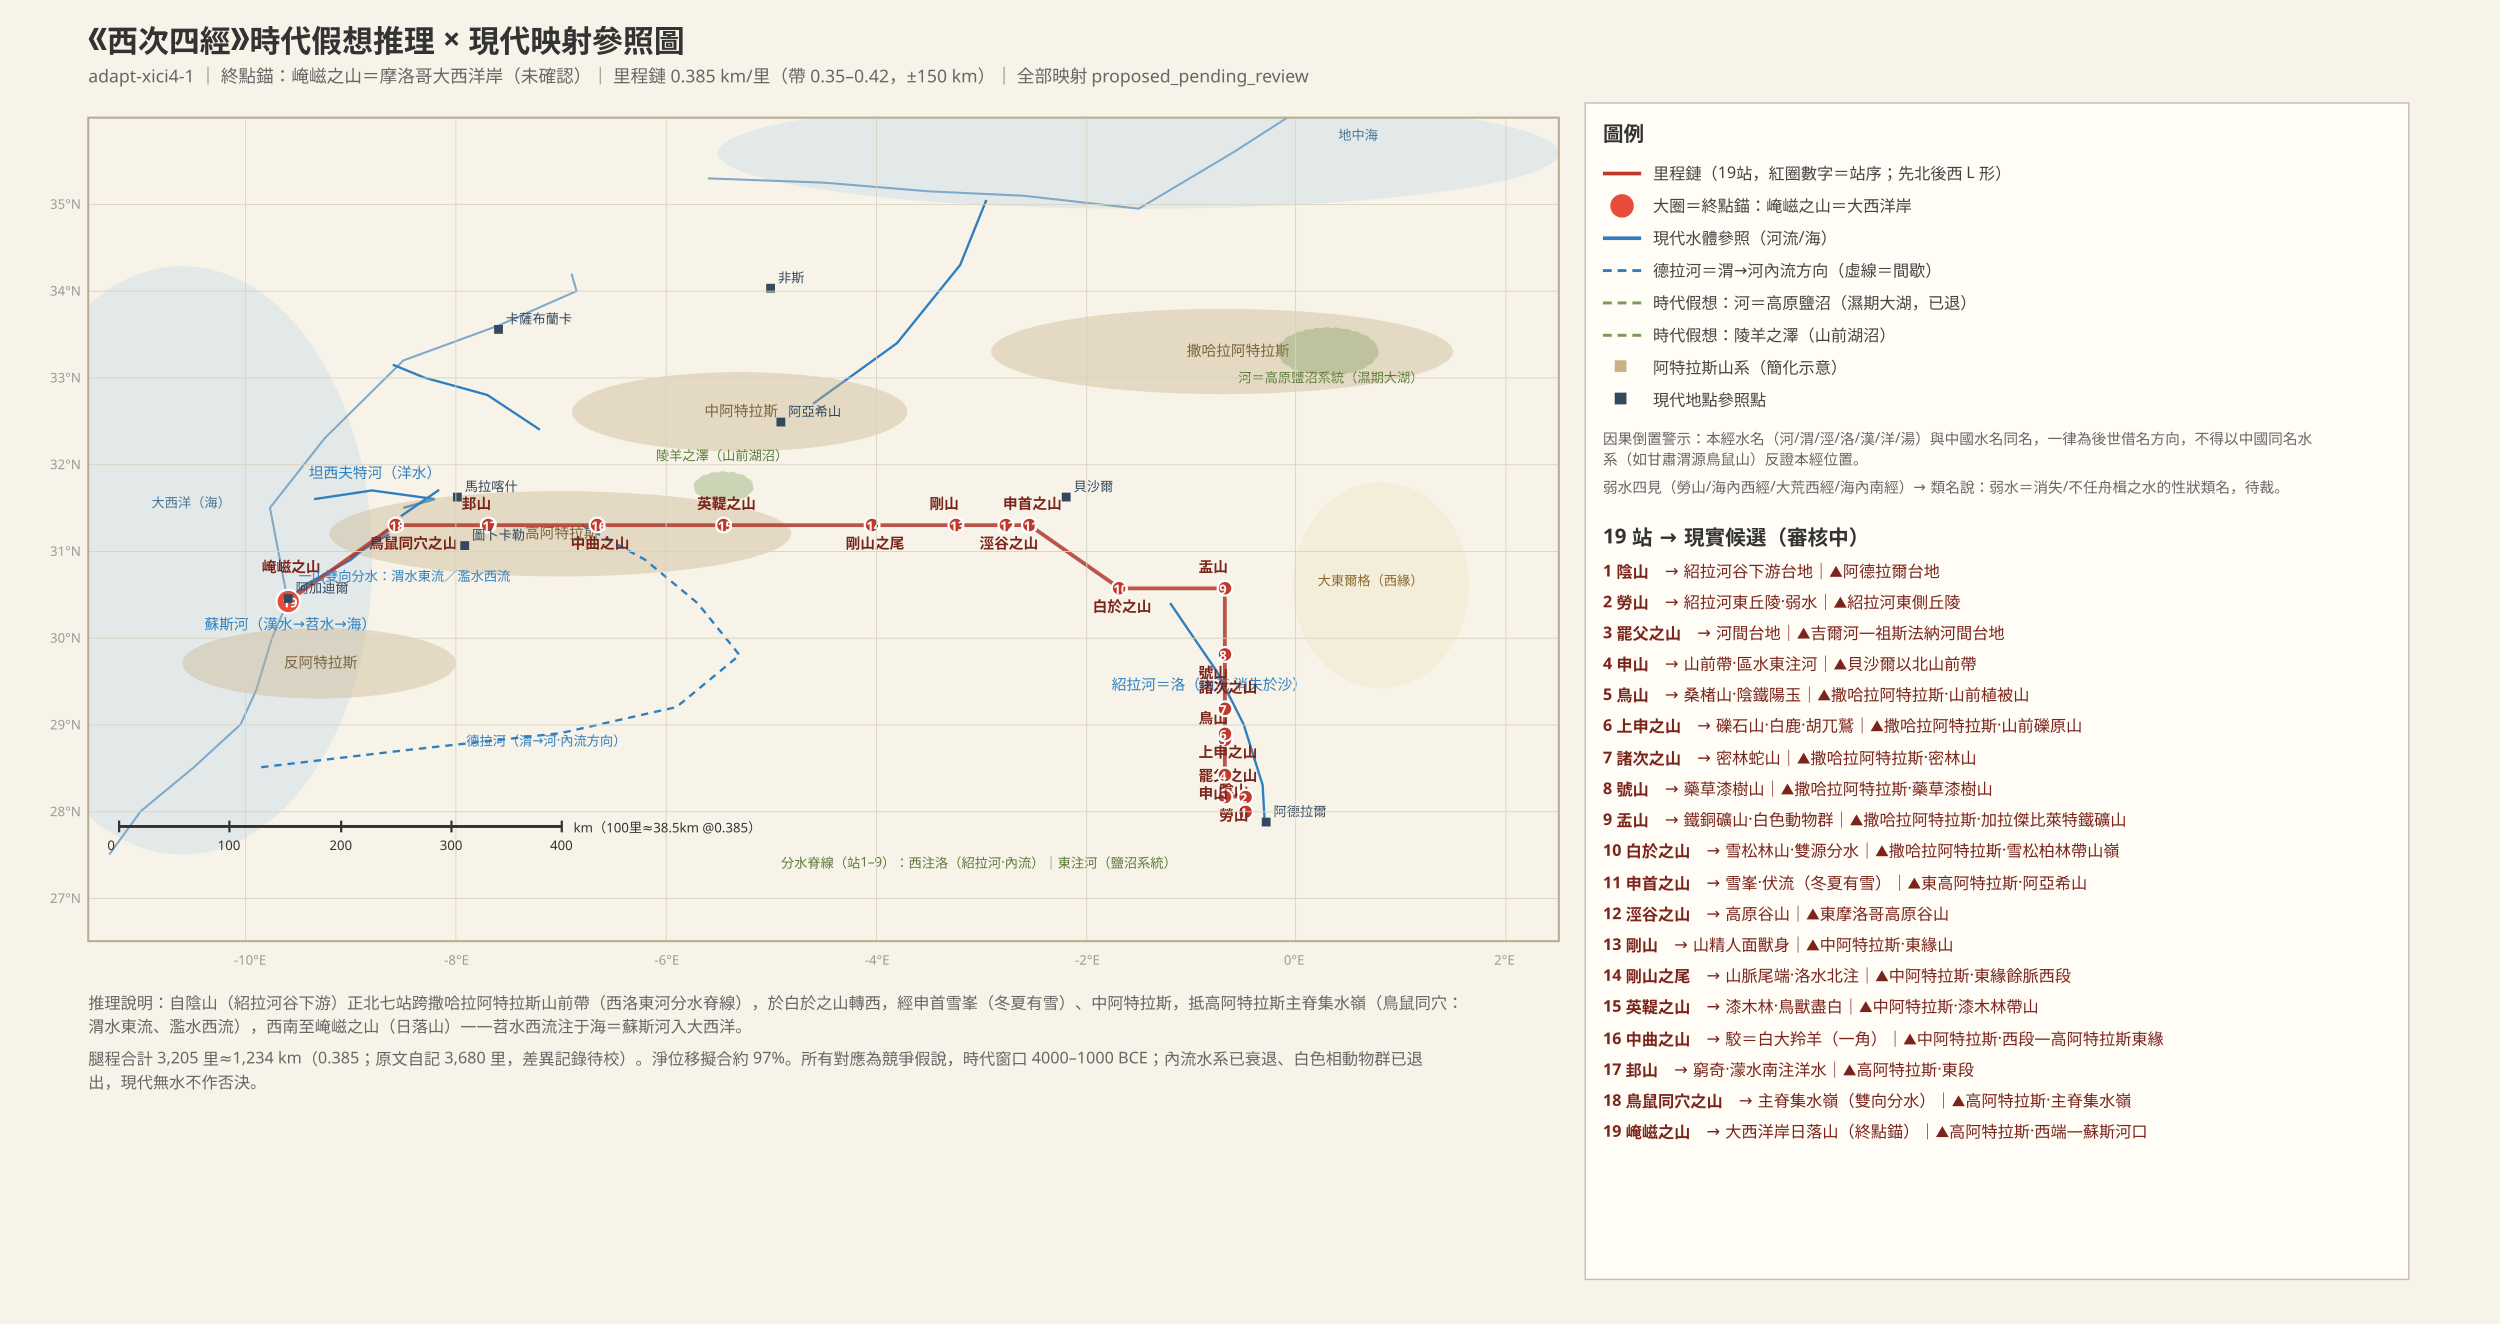
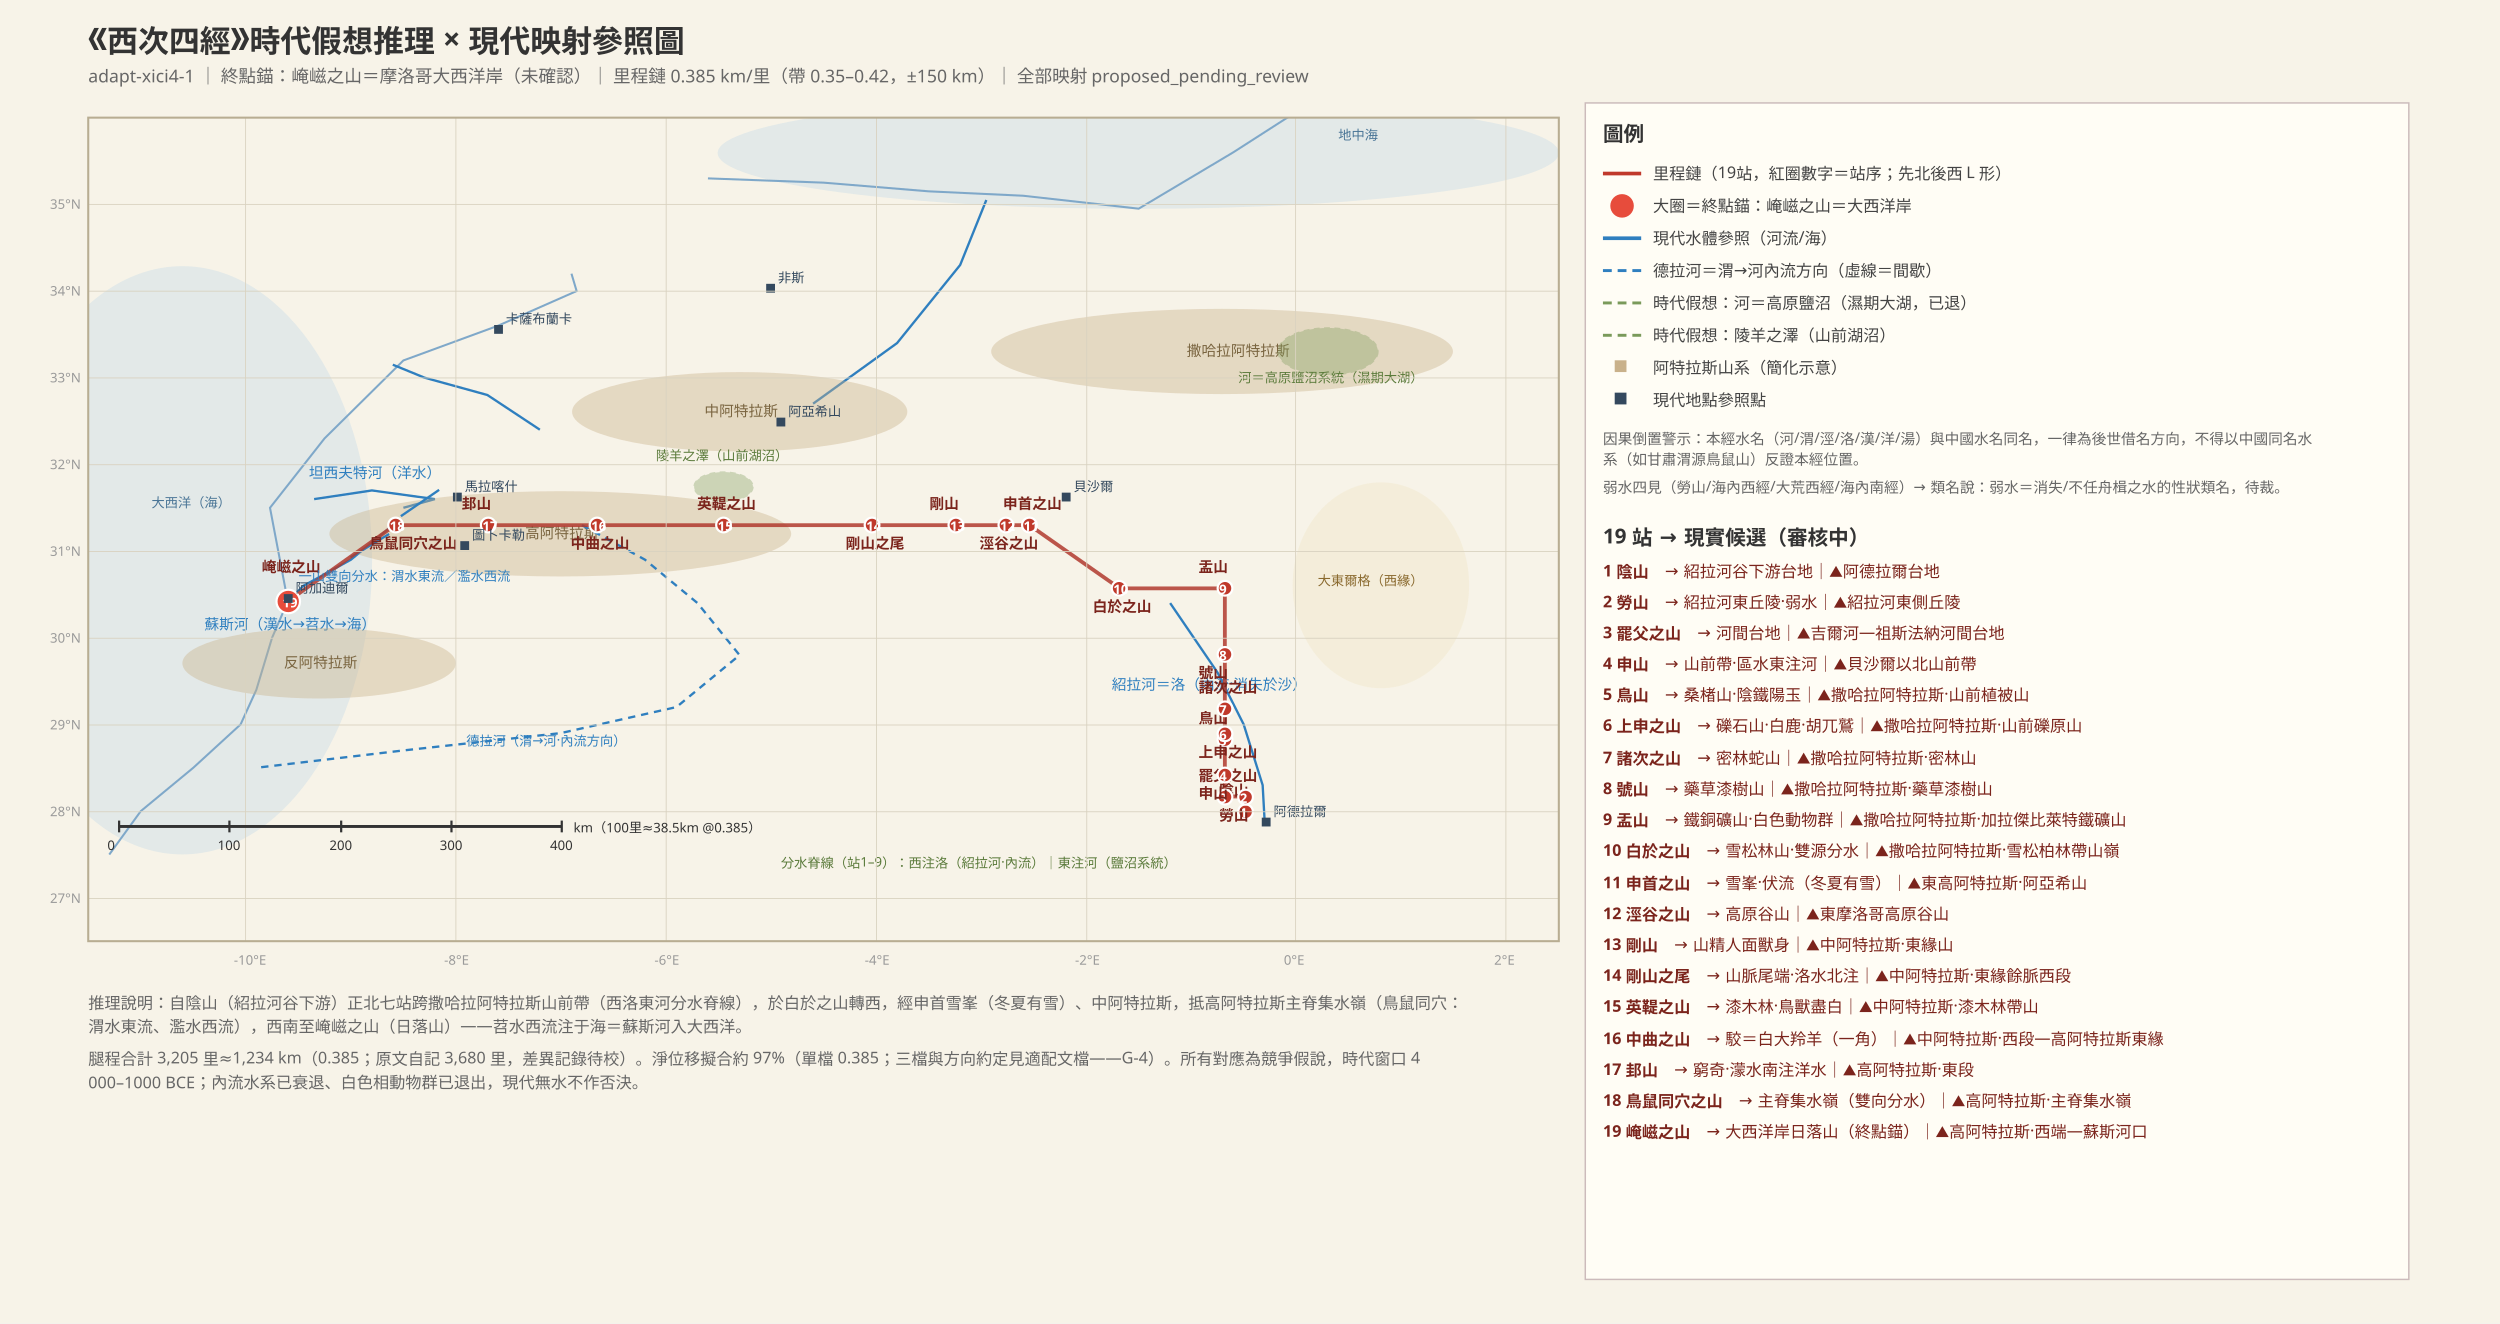
<svg xmlns="http://www.w3.org/2000/svg" width="1700" height="900" font-family="PingFang SC, Hiragino Sans GB, Microsoft YaHei, sans-serif">
  <rect width="1700" height="900" fill="#f7f3e8" />
  <defs>
    <marker id="arr" markerWidth="8" markerHeight="8" refX="7" refY="3" orient="auto">
      <path d="M0,0 L7,3 L0,6 Z" fill="#555" />
    </marker>
    <pattern id="sand" width="8" height="8" patternUnits="userSpaceOnUse">
      <rect width="8" height="8" fill="#efe3c0" />
      <circle cx="2" cy="2" r="0.8" fill="#d6b96a" />
      <circle cx="6" cy="6" r="0.8" fill="#d6b96a" />
    </pattern>
    <clipPath id="mapclip">
      <rect x="60" y="80" width="1000" height="560" />
    </clipPath>
  </defs>
  <text x="60" y="34" font-size="21" font-weight="bold" fill="#333">《西次四經》時代假想推理 × 現代映射參照圖</text>
  <text x="60" y="56" font-size="12" fill="#666">adapt-xici4-1 ｜ 終點錨：崦嵫之山＝摩洛哥大西洋岸（未確認）｜ 里程鏈 0.385 km/里（帶 0.35–0.42，±150 km）｜ 全部映射 proposed_pending_review</text>
  <g clip-path="url(#mapclip)">
    <ellipse cx="124" cy="381" rx="129" ry="200" fill="#bcd6e8" opacity="0.35" />
    <polyline points="388.6,186.1 392.1,197.9 338.6,221.5 274.3,245.1 220.7,298.1 183.6,345.3 195.7,408.9 185.0,433.7 174.3,469.1 163.6,492.6 131.4,522.1 95.7,551.6 74.3,581.1" fill="none" stroke="#7fa8c9" stroke-width="1.4" />
    <ellipse cx="774" cy="104" rx="286" ry="38" fill="#bcd6e8" opacity="0.35" />
    <polyline points="481.4,121.3 560.0,124.2 631.4,130.1 695.7,133.1 774.3,141.9 838.6,103.6 902.9,62.3 967.1,44.6 1060.0,35.8" fill="none" stroke="#7fa8c9" stroke-width="1.4" />
    <ellipse cx="939" cy="398" rx="60" ry="70" fill="#efe3c0" opacity="0.35" />
    <polyline points="267.1,357.1 238.6,380.6 206.4,398.3 195.7,408.9" fill="none" stroke="#2f7fbf" stroke-width="1.6" />
    <text x="139" y="428" font-size="10" fill="#2f7fbf">蘇斯河（漢水→苕水→海）</text>
    <polyline points="274.3,345.3 295.7,339.4 252.9,333.5 213.6,339.4" fill="none" stroke="#2f7fbf" stroke-width="1.6" />
    <text x="210" y="325" font-size="10" fill="#2f7fbf">坦西夫特河（洋水）</text>
    <polyline points="367.1,292.2 331.4,268.6 288.6,256.8 267.1,248.0" fill="none" stroke="#2f7fbf" stroke-width="1.6" />
    <polyline points="552.9,274.5 610.0,233.3 652.9,180.2 670.7,136.0" fill="none" stroke="#2f7fbf" stroke-width="1.6" />
    <polyline points="795.7,410.1 827.9,457.3 845.7,492.6 858.6,533.9 860.0,559.2" fill="none" stroke="#2f7fbf" stroke-width="1.6" />
    <text x="756" y="469" font-size="10" fill="#2f7fbf">紹拉河＝洛（內流·消失於沙）</text>
    <ellipse cx="381" cy="363" rx="157" ry="29" fill="#c9b18a" opacity="0.4" />
    <text x="357" y="366" font-size="10" fill="#7a6540">高阿特拉斯</text>
    <ellipse cx="503" cy="280" rx="114" ry="27" fill="#c9b18a" opacity="0.4" />
    <text x="479" y="283" font-size="10" fill="#7a6540">中阿特拉斯</text>
    <ellipse cx="831" cy="239" rx="157" ry="29" fill="#c9b18a" opacity="0.4" />
    <text x="807" y="242" font-size="10" fill="#7a6540">撒哈拉阿特拉斯</text>
    <ellipse cx="217" cy="451" rx="93" ry="24" fill="#c9b18a" opacity="0.4" />
    <text x="193" y="454" font-size="10" fill="#7a6540">反阿特拉斯</text>
    <polyline points="395.7,357.1 438.6,380.6 474.3,410.1 502.9,445.5 460.0,480.8 381.4,498.5 274.3,510.3 174.3,522.1" fill="none" stroke="#2f7fbf" stroke-width="1.6" stroke-dasharray="5 4" />
    <ellipse cx="903" cy="239" rx="34" ry="16" fill="#7a9a5a" opacity="0.35" stroke="#7a9a5a" stroke-dasharray="4 3" />
    <ellipse cx="492" cy="331" rx="20" ry="10" fill="#7a9a5a" opacity="0.35" stroke="#7a9a5a" stroke-dasharray="4 3" />
    <polyline points="272.6,351.0 298.6,333.1" fill="none" stroke="#2f7fbf" stroke-width="1.6" />
    <polyline points="264.6,363.1 238.4,379.0" fill="none" stroke="#2f7fbf" stroke-width="1.6" />
    <polyline points="847.1,551.6 847.1,541.6 832.9,541.6 832.9,527.4 832.9,502.7 832.9,498.5 832.9,482.0 832.9,445.5 832.9,400.1 761.4,400.1 700.0,357.1 684.3,357.1 650.0,357.1 592.9,357.1 492.1,357.1 406.4,357.1 332.1,357.1 268.6,357.1 195.7,408.9" fill="none" stroke="#b03a2e" stroke-width="2.6" opacity="0.85" />
    <circle cx="847" cy="552" r="5" fill="#c0392b" stroke="#fff" stroke-width="1.5" />
    <text x="843" y="556" font-size="9" fill="#fff" font-weight="bold">1</text>
    <text x="829" y="541" font-size="10" fill="#7b241c" font-weight="bold">陰山</text>
    <circle cx="847" cy="542" r="5" fill="#c0392b" stroke="#fff" stroke-width="1.5" />
    <text x="843" y="546" font-size="9" fill="#fff" font-weight="bold">2</text>
    <text x="829" y="558" font-size="10" fill="#7b241c" font-weight="bold">勞山</text>
    <circle cx="833" cy="542" r="5" fill="#c0392b" stroke="#fff" stroke-width="1.5" />
    <text x="829" y="546" font-size="9" fill="#fff" font-weight="bold">3</text>
    <text x="815" y="531" font-size="10" fill="#7b241c" font-weight="bold">罷父之山</text>
    <circle cx="833" cy="527" r="5" fill="#c0392b" stroke="#fff" stroke-width="1.5" />
    <text x="829" y="531" font-size="9" fill="#fff" font-weight="bold">4</text>
    <text x="815" y="543" font-size="10" fill="#7b241c" font-weight="bold">申山</text>
    <circle cx="833" cy="503" r="5" fill="#c0392b" stroke="#fff" stroke-width="1.5" />
    <text x="829" y="507" font-size="9" fill="#fff" font-weight="bold">5</text>
    <text x="815" y="492" font-size="10" fill="#7b241c" font-weight="bold">鳥山</text>
    <circle cx="833" cy="499" r="5" fill="#c0392b" stroke="#fff" stroke-width="1.5" />
    <text x="829" y="503" font-size="9" fill="#fff" font-weight="bold">6</text>
    <text x="815" y="515" font-size="10" fill="#7b241c" font-weight="bold">上申之山</text>
    <circle cx="833" cy="482" r="5" fill="#c0392b" stroke="#fff" stroke-width="1.5" />
    <text x="829" y="486" font-size="9" fill="#fff" font-weight="bold">7</text>
    <text x="815" y="471" font-size="10" fill="#7b241c" font-weight="bold">諸次之山</text>
    <circle cx="833" cy="445" r="5" fill="#c0392b" stroke="#fff" stroke-width="1.5" />
    <text x="829" y="449" font-size="9" fill="#fff" font-weight="bold">8</text>
    <text x="815" y="461" font-size="10" fill="#7b241c" font-weight="bold">號山</text>
    <circle cx="833" cy="400" r="5" fill="#c0392b" stroke="#fff" stroke-width="1.5" />
    <text x="829" y="404" font-size="9" fill="#fff" font-weight="bold">9</text>
    <text x="815" y="389" font-size="10" fill="#7b241c" font-weight="bold">盂山</text>
    <circle cx="761" cy="400" r="5" fill="#c0392b" stroke="#fff" stroke-width="1.5" />
    <text x="757" y="404" font-size="9" fill="#fff" font-weight="bold">10</text>
    <text x="743" y="416" font-size="10" fill="#7b241c" font-weight="bold">白於之山</text>
    <circle cx="700" cy="357" r="5" fill="#c0392b" stroke="#fff" stroke-width="1.5" />
    <text x="696" y="361" font-size="9" fill="#fff" font-weight="bold">11</text>
    <text x="682" y="346" font-size="10" fill="#7b241c" font-weight="bold">申首之山</text>
    <circle cx="684" cy="357" r="5" fill="#c0392b" stroke="#fff" stroke-width="1.5" />
    <text x="680" y="361" font-size="9" fill="#fff" font-weight="bold">12</text>
    <text x="666" y="373" font-size="10" fill="#7b241c" font-weight="bold">涇谷之山</text>
    <circle cx="650" cy="357" r="5" fill="#c0392b" stroke="#fff" stroke-width="1.5" />
    <text x="646" y="361" font-size="9" fill="#fff" font-weight="bold">13</text>
    <text x="632" y="346" font-size="10" fill="#7b241c" font-weight="bold">剛山</text>
    <circle cx="593" cy="357" r="5" fill="#c0392b" stroke="#fff" stroke-width="1.5" />
    <text x="589" y="361" font-size="9" fill="#fff" font-weight="bold">14</text>
    <text x="575" y="373" font-size="10" fill="#7b241c" font-weight="bold">剛山之尾</text>
    <circle cx="492" cy="357" r="5" fill="#c0392b" stroke="#fff" stroke-width="1.5" />
    <text x="488" y="361" font-size="9" fill="#fff" font-weight="bold">15</text>
    <text x="474" y="346" font-size="10" fill="#7b241c" font-weight="bold">英鞮之山</text>
    <circle cx="406" cy="357" r="5" fill="#c0392b" stroke="#fff" stroke-width="1.5" />
    <text x="402" y="361" font-size="9" fill="#fff" font-weight="bold">16</text>
    <text x="388" y="373" font-size="10" fill="#7b241c" font-weight="bold">中曲之山</text>
    <circle cx="332" cy="357" r="5" fill="#c0392b" stroke="#fff" stroke-width="1.5" />
    <text x="328" y="361" font-size="9" fill="#fff" font-weight="bold">17</text>
    <text x="314" y="346" font-size="10" fill="#7b241c" font-weight="bold">邽山</text>
    <circle cx="269" cy="357" r="5" fill="#c0392b" stroke="#fff" stroke-width="1.5" />
    <text x="265" y="361" font-size="9" fill="#fff" font-weight="bold">18</text>
    <text x="251" y="373" font-size="10" fill="#7b241c" font-weight="bold">鳥鼠同穴之山</text>
    <circle cx="196" cy="409" r="8" fill="#e74c3c" stroke="#fff" stroke-width="1.5" />
    <text x="192" y="413" font-size="9" fill="#fff" font-weight="bold">19</text>
    <text x="178" y="389" font-size="10" fill="#7b241c" font-weight="bold">崦嵫之山</text>
    <text x="103" y="345" font-size="9" fill="#4a7596">大西洋（海）</text>
    <text x="910" y="95" font-size="9" fill="#4a7596">地中海</text>
    <text x="896" y="398" font-size="9" fill="#8a6a2f">大東爾格（西緣）</text>
    <text x="317" y="507" font-size="9" fill="#2f7fbf">德拉河（渭→河·內流方向）</text>
    <text x="842" y="260" font-size="9" fill="#5a7a3a">河＝高原鹽沼系統（濕期大湖）</text>
    <text x="446" y="313" font-size="9" fill="#5a7a3a">陵羊之澤（山前湖沼）</text>
    <text x="203" y="395" font-size="9" fill="#2f7fbf">一山雙向分水：渭水東流／濫水西流</text>
    <text x="531" y="590" font-size="9" fill="#5a7a3a">分水脊線（站1–9）：西注洛（紹拉河·內流）｜東注河（鹽沼系統）</text>
    <rect x="193" y="404" width="6" height="6" fill="#34495e" />
    <text x="201" y="403" font-size="9" fill="#34495e">阿加迪爾</text>
    <rect x="308" y="335" width="6" height="6" fill="#34495e" />
    <text x="316" y="334" font-size="9" fill="#34495e">馬拉喀什</text>
    <rect x="336" y="221" width="6" height="6" fill="#34495e" />
    <text x="344" y="220" font-size="9" fill="#34495e">卡薩布蘭卡</text>
    <rect x="858" y="556" width="6" height="6" fill="#34495e" />
    <text x="866" y="555" font-size="9" fill="#34495e">阿德拉爾</text>
    <rect x="722" y="335" width="6" height="6" fill="#34495e" />
    <text x="730" y="334" font-size="9" fill="#34495e">貝沙爾</text>
    <rect x="313" y="368" width="6" height="6" fill="#34495e" />
    <text x="321" y="367" font-size="9" fill="#34495e">圖卜卡勒</text>
    <rect x="528" y="284" width="6" height="6" fill="#34495e" />
    <text x="536" y="283" font-size="9" fill="#34495e">阿亞希山</text>
    <rect x="521" y="193" width="6" height="6" fill="#34495e" />
    <text x="529" y="192" font-size="9" fill="#34495e">非斯</text>
  </g>
  <line x1="167" y1="640" x2="167" y2="80" stroke="#d9d2c0" stroke-width="0.6" />
  <text x="159" y="656" font-size="9" fill="#999">-10°E</text>
  <line x1="310" y1="640" x2="310" y2="80" stroke="#d9d2c0" stroke-width="0.6" />
  <text x="302" y="656" font-size="9" fill="#999">-8°E</text>
  <line x1="453" y1="640" x2="453" y2="80" stroke="#d9d2c0" stroke-width="0.6" />
  <text x="445" y="656" font-size="9" fill="#999">-6°E</text>
  <line x1="596" y1="640" x2="596" y2="80" stroke="#d9d2c0" stroke-width="0.6" />
  <text x="588" y="656" font-size="9" fill="#999">-4°E</text>
  <line x1="739" y1="640" x2="739" y2="80" stroke="#d9d2c0" stroke-width="0.6" />
  <text x="731" y="656" font-size="9" fill="#999">-2°E</text>
  <line x1="881" y1="640" x2="881" y2="80" stroke="#d9d2c0" stroke-width="0.6" />
  <text x="873" y="656" font-size="9" fill="#999">0°E</text>
  <line x1="1024" y1="640" x2="1024" y2="80" stroke="#d9d2c0" stroke-width="0.6" />
  <text x="1016" y="656" font-size="9" fill="#999">2°E</text>
  <line x1="60" y1="611" x2="1060" y2="611" stroke="#d9d2c0" stroke-width="0.6" />
  <text x="34" y="614" font-size="9" fill="#999">27°N</text>
  <line x1="60" y1="552" x2="1060" y2="552" stroke="#d9d2c0" stroke-width="0.6" />
  <text x="34" y="555" font-size="9" fill="#999">28°N</text>
  <line x1="60" y1="493" x2="1060" y2="493" stroke="#d9d2c0" stroke-width="0.6" />
  <text x="34" y="496" font-size="9" fill="#999">29°N</text>
  <line x1="60" y1="434" x2="1060" y2="434" stroke="#d9d2c0" stroke-width="0.6" />
  <text x="34" y="437" font-size="9" fill="#999">30°N</text>
  <line x1="60" y1="375" x2="1060" y2="375" stroke="#d9d2c0" stroke-width="0.6" />
  <text x="34" y="378" font-size="9" fill="#999">31°N</text>
  <line x1="60" y1="316" x2="1060" y2="316" stroke="#d9d2c0" stroke-width="0.6" />
  <text x="34" y="319" font-size="9" fill="#999">32°N</text>
  <line x1="60" y1="257" x2="1060" y2="257" stroke="#d9d2c0" stroke-width="0.6" />
  <text x="34" y="260" font-size="9" fill="#999">33°N</text>
  <line x1="60" y1="198" x2="1060" y2="198" stroke="#d9d2c0" stroke-width="0.6" />
  <text x="34" y="201" font-size="9" fill="#999">34°N</text>
  <line x1="60" y1="139" x2="1060" y2="139" stroke="#d9d2c0" stroke-width="0.6" />
  <text x="34" y="142" font-size="9" fill="#999">35°N</text>
  <rect x="60" y="80" width="1000" height="560" fill="none" stroke="#b8ad92" stroke-width="1.4" />
  <line x1="81" y1="562" x2="382" y2="562" stroke="#333" stroke-width="2" />
  <line x1="81" y1="558" x2="81" y2="566" stroke="#333" stroke-width="1.5" />
  <text x="73" y="578" font-size="9" fill="#333">0</text>
  <line x1="156" y1="558" x2="156" y2="566" stroke="#333" stroke-width="1.5" />
  <text x="148" y="578" font-size="9" fill="#333">100</text>
  <line x1="232" y1="558" x2="232" y2="566" stroke="#333" stroke-width="1.5" />
  <text x="224" y="578" font-size="9" fill="#333">200</text>
  <line x1="307" y1="558" x2="307" y2="566" stroke="#333" stroke-width="1.5" />
  <text x="299" y="578" font-size="9" fill="#333">300</text>
  <line x1="382" y1="558" x2="382" y2="566" stroke="#333" stroke-width="1.5" />
  <text x="374" y="578" font-size="9" fill="#333">400</text>
  <text x="390" y="566" font-size="9" fill="#333">km（100里≈38.5km @0.385）</text>
  <rect x="1078" y="70" width="560" height="800" fill="#fffdf5" stroke="#cbb" />
  <text x="1090" y="96" font-size="14" font-weight="bold" fill="#333">圖例</text>
  <line x1="1090" y1="118" x2="1116" y2="118" stroke="#c0392b" stroke-width="2.5" />
  <text x="1124" y="122" font-size="11" fill="#444">里程鏈（19站，紅圈數字＝站序；先北後西 L 形）</text>
  <circle cx="1103" cy="140" r="8" fill="#e74c3c" />
  <text x="1124" y="144" font-size="11" fill="#444">大圈＝終點錨：崦嵫之山＝大西洋岸</text>
  <line x1="1090" y1="162" x2="1116" y2="162" stroke="#2f7fbf" stroke-width="2.5" />
  <text x="1124" y="166" font-size="11" fill="#444">現代水體參照（河流/海）</text>
  <line x1="1090" y1="184" x2="1116" y2="184" stroke="#2f7fbf" stroke-width="2" stroke-dasharray="6 4" />
  <text x="1124" y="188" font-size="11" fill="#444">德拉河＝渭→河內流方向（虛線＝間歇）</text>
  <line x1="1090" y1="206" x2="1116" y2="206" stroke="#7a9a5a" stroke-width="2" stroke-dasharray="6 4" />
  <text x="1124" y="210" font-size="11" fill="#444">時代假想：河＝高原鹽沼（濕期大湖，已退）</text>
  <line x1="1090" y1="228" x2="1116" y2="228" stroke="#7a9a5a" stroke-width="2" stroke-dasharray="6 4" />
  <text x="1124" y="232" font-size="11" fill="#444">時代假想：陵羊之澤（山前湖沼）</text>
  <rect x="1098" y="245" width="8" height="8" fill="#c9b18a" />
  <text x="1124" y="254" font-size="11" fill="#444">阿特拉斯山系（簡化示意）</text>
  <rect x="1098" y="267" width="8" height="8" fill="#34495e" />
  <text x="1124" y="276" font-size="11" fill="#444">現代地點參照點</text>
  <text x="1090" y="302" font-size="10" fill="#666">因果倒置警示：本經水名（河/渭/涇/洛/漢/洋/湯）與中國水名同名，一律為後世借名方向，不得以中國同名水</text>
  <text x="1090" y="316" font-size="10" fill="#666">系（如甘肅渭源鳥鼠山）反證本經位置。</text>
  <text x="1090" y="335" font-size="10" fill="#666">弱水四見（勞山/海內西經/大荒西經/海內南經）→ 類名說：弱水＝消失/不任舟楫之水的性狀類名，待裁。</text>
  <text x="1090" y="369.5" font-size="14" font-weight="bold" fill="#333">19 站 → 現實候選（審核中）</text>
  <text x="1090" y="392" font-size="11" fill="#7b241c">
    <tspan font-weight="bold"> 1 陰山</tspan>　→ 紹拉河谷下游台地｜⛰阿德拉爾台地</text>
  <text x="1090" y="413" font-size="11" fill="#7b241c">
    <tspan font-weight="bold"> 2 勞山</tspan>　→ 紹拉河東丘陵·弱水｜⛰紹拉河東側丘陵</text>
  <text x="1090" y="434" font-size="11" fill="#7b241c">
    <tspan font-weight="bold"> 3 罷父之山</tspan>　→ 河間台地｜⛰吉爾河—祖斯法納河間台地</text>
  <text x="1090" y="455" font-size="11" fill="#7b241c">
    <tspan font-weight="bold"> 4 申山</tspan>　→ 山前帶·區水東注河｜⛰貝沙爾以北山前帶</text>
  <text x="1090" y="476" font-size="11" fill="#7b241c">
    <tspan font-weight="bold"> 5 鳥山</tspan>　→ 桑楮山·陰鐵陽玉｜⛰撒哈拉阿特拉斯·山前植被山</text>
  <text x="1090" y="497" font-size="11" fill="#7b241c">
    <tspan font-weight="bold"> 6 上申之山</tspan>　→ 礫石山·白鹿·胡兀鷲｜⛰撒哈拉阿特拉斯·山前礫原山</text>
  <text x="1090" y="519" font-size="11" fill="#7b241c">
    <tspan font-weight="bold"> 7 諸次之山</tspan>　→ 密林蛇山｜⛰撒哈拉阿特拉斯·密林山</text>
  <text x="1090" y="540" font-size="11" fill="#7b241c">
    <tspan font-weight="bold"> 8 號山</tspan>　→ 藥草漆樹山｜⛰撒哈拉阿特拉斯·藥草漆樹山</text>
  <text x="1090" y="561" font-size="11" fill="#7b241c">
    <tspan font-weight="bold"> 9 盂山</tspan>　→ 鐵銅礦山·白色動物群｜⛰撒哈拉阿特拉斯·加拉傑比萊特鐵礦山</text>
  <text x="1090" y="582" font-size="11" fill="#7b241c">
    <tspan font-weight="bold">10 白於之山</tspan>　→ 雪松林山·雙源分水｜⛰撒哈拉阿特拉斯·雪松柏林帶山嶺</text>
  <text x="1090" y="604" font-size="11" fill="#7b241c">
    <tspan font-weight="bold">11 申首之山</tspan>　→ 雪峯·伏流（冬夏有雪）｜⛰東高阿特拉斯·阿亞希山</text>
  <text x="1090" y="625" font-size="11" fill="#7b241c">
    <tspan font-weight="bold">12 涇谷之山</tspan>　→ 高原谷山｜⛰東摩洛哥高原谷山</text>
  <text x="1090" y="646" font-size="11" fill="#7b241c">
    <tspan font-weight="bold">13 剛山</tspan>　→ 山精人面獸身｜⛰中阿特拉斯·東緣山</text>
  <text x="1090" y="667" font-size="11" fill="#7b241c">
    <tspan font-weight="bold">14 剛山之尾</tspan>　→ 山脈尾端·洛水北注｜⛰中阿特拉斯·東緣餘脈西段</text>
  <text x="1090" y="688" font-size="11" fill="#7b241c">
    <tspan font-weight="bold">15 英鞮之山</tspan>　→ 漆木林·鳥獸盡白｜⛰中阿特拉斯·漆木林帶山</text>
  <text x="1090" y="710" font-size="11" fill="#7b241c">
    <tspan font-weight="bold">16 中曲之山</tspan>　→ 駮＝白大羚羊（一角）｜⛰中阿特拉斯·西段—高阿特拉斯東緣</text>
  <text x="1090" y="731" font-size="11" fill="#7b241c">
    <tspan font-weight="bold">17 邽山</tspan>　→ 窮奇·濛水南注洋水｜⛰高阿特拉斯·東段</text>
  <text x="1090" y="752" font-size="11" fill="#7b241c">
    <tspan font-weight="bold">18 鳥鼠同穴之山</tspan>　→ 主脊集水嶺（雙向分水）｜⛰高阿特拉斯·主脊集水嶺</text>
  <text x="1090" y="773" font-size="11" fill="#7b241c">
    <tspan font-weight="bold">19 崦嵫之山</tspan>　→ 大西洋岸日落山（終點錨）｜⛰高阿特拉斯·西端—蘇斯河口</text>
  <text x="60" y="686" font-size="11" fill="#666">推理說明：自陰山（紹拉河谷下游）正北七站跨撒哈拉阿特拉斯山前帶（西洛東河分水脊線），於白於之山轉西，經申首雪峯（冬夏有雪）、中阿特拉斯，抵高阿特拉斯主脊集水嶺（鳥鼠同穴：</text>
  <text x="60" y="702" font-size="11" fill="#666">渭水東流、濫水西流），西南至崦嵫之山（日落山）——苕水西流注于海＝蘇斯河入大西洋。</text>
-   <text x="60" y="724" font-size="11" fill="#666">腿程合計 3,205 里≈1,234 km（0.385；原文自記 3,680 里，差異記錄待校）。淨位移擬合約 97%。所有對應為競爭假說，時代窗口 4000–1000 BCE；內流水系已衰退、白色相動物群已退</text>
-   <text x="60" y="740" font-size="11" fill="#666">出，現代無水不作否決。</text>
+   <text x="60" y="724" font-size="11" fill="#666">腿程合計 3,205 里≈1,234 km（0.385；原文自記 3,680 里，差異記錄待校）。淨位移擬合約 97%（單檔 0.385；三檔與方向約定見適配文檔——G-4）。所有對應為競爭假說，時代窗口 4</text>
+   <text x="60" y="740" font-size="11" fill="#666">000–1000 BCE；內流水系已衰退、白色相動物群已退出，現代無水不作否決。</text>
</svg>
